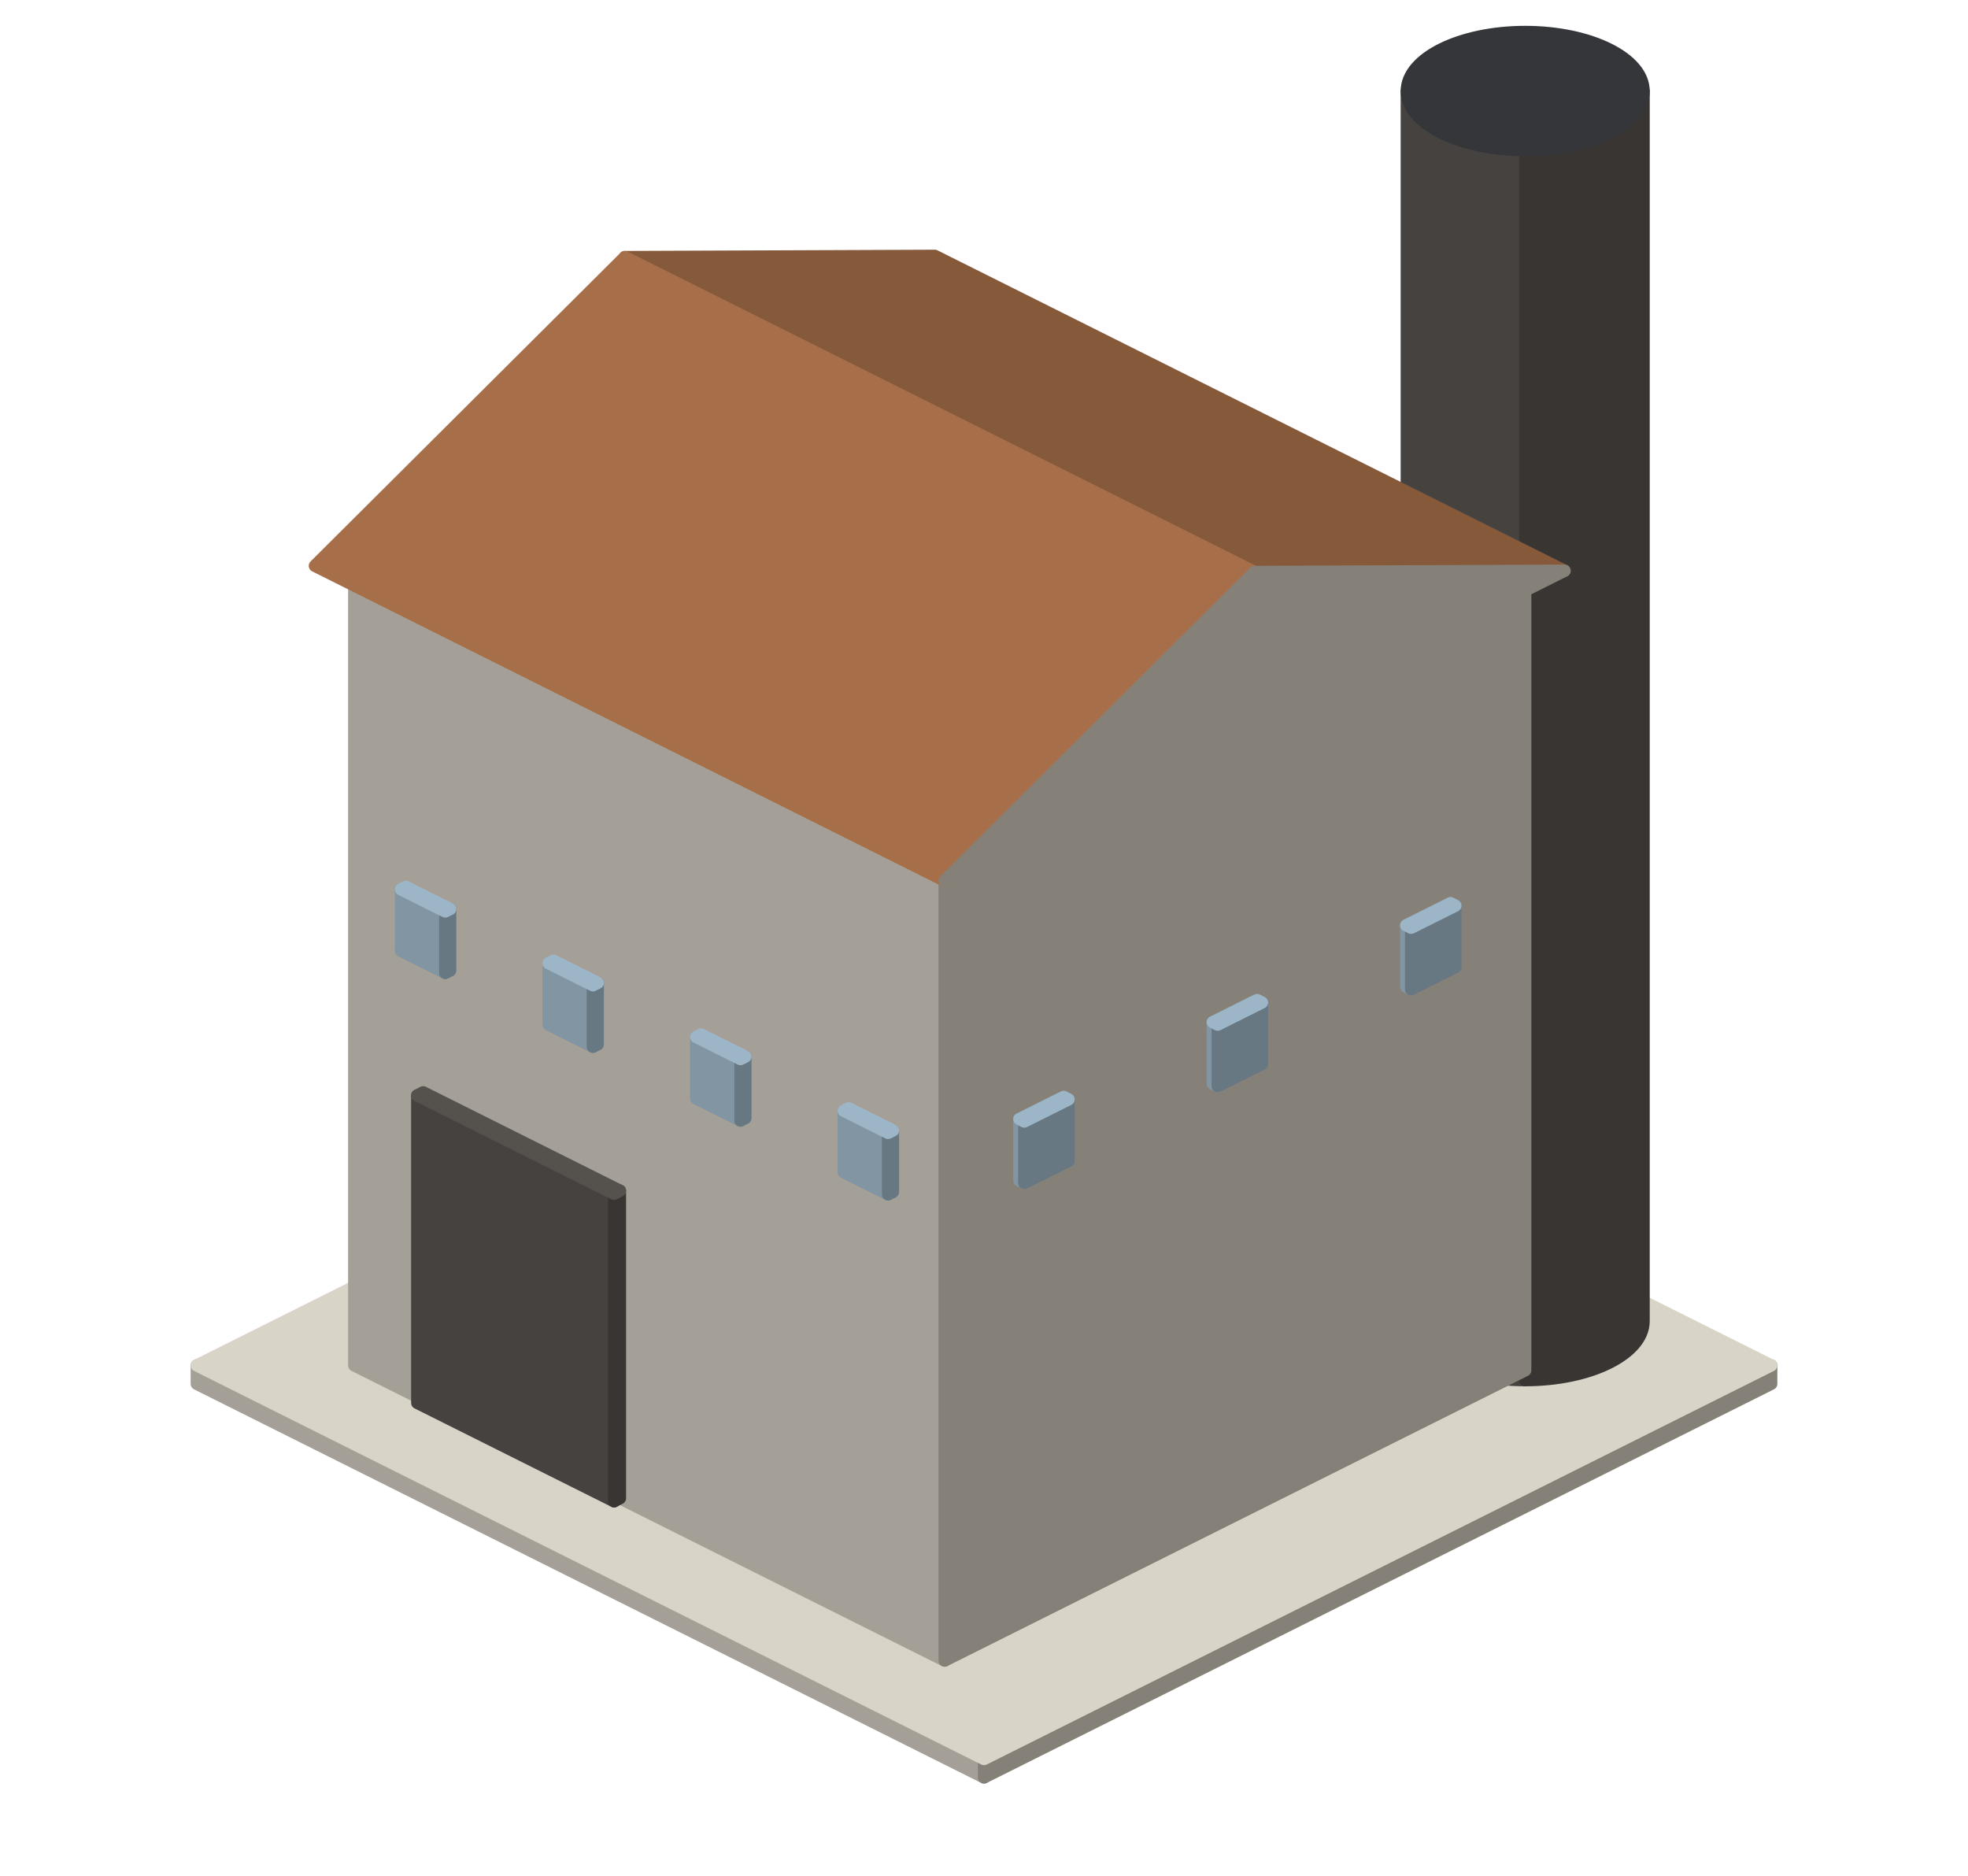
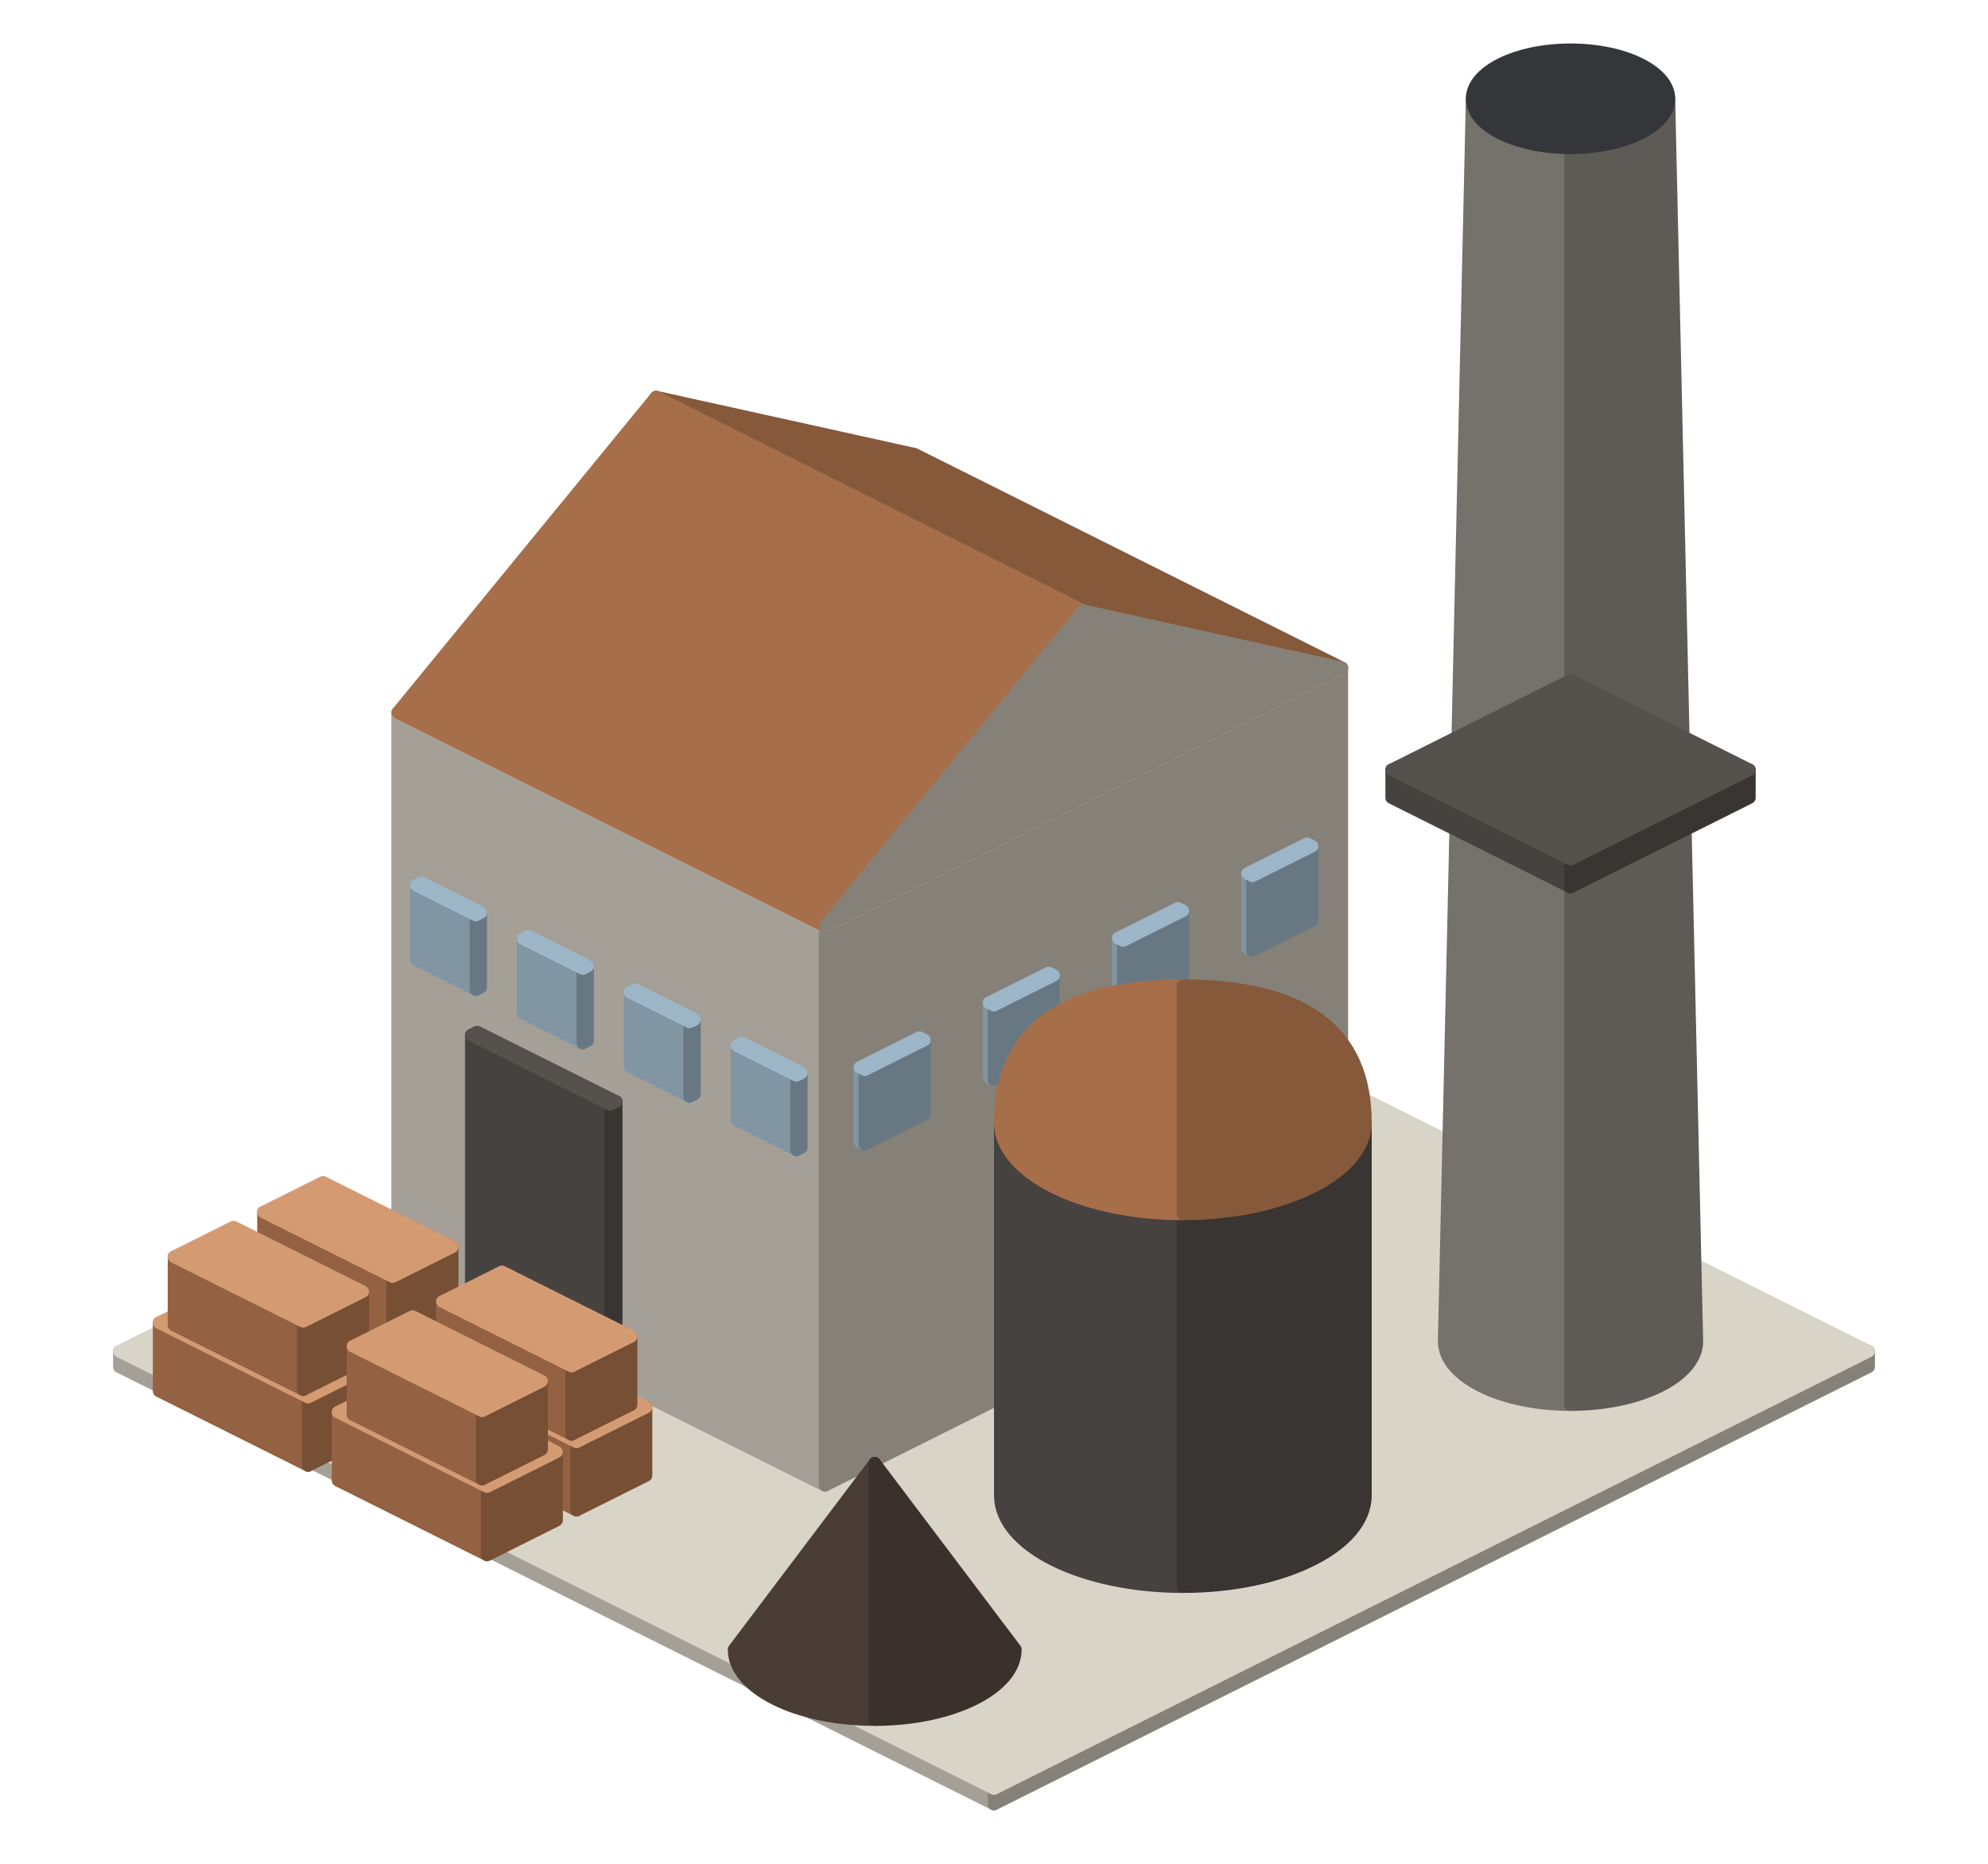
- <svg xmlns="http://www.w3.org/2000/svg" width="64" height="61" viewBox="0 0 64 61">
-   <g transform="translate(0 29)" stroke-linejoin="round" stroke-width="0.4">
-     <polygon points="6.40,16.00 32.00,28.80 32.00,28.20 6.40,15.40" fill="#a5a097" stroke="#a5a097" />
-     <polygon points="57.60,16.00 32.00,28.80 32.00,28.20 57.60,15.40" fill="#858179" stroke="#858179" />
-     <polygon points="32.00,2.60 57.60,15.40 32.00,28.20 6.40,15.40" fill="#d9d4c8" stroke="#d9d4c8" />
-     <path d="M 49.60 15.88 A 3.85 1.92 0 0 1 45.75 13.96 L 45.75 -26.04 L 49.60 -26.04 Z" fill="#46423f" stroke="#46423f" />
-     <path d="M 49.60 15.88 A 3.85 1.92 0 0 0 53.45 13.96 L 53.45 -26.04 L 49.60 -26.04 Z" fill="#383533" stroke="#383533" />
-     <path d="M 45.75 -26.04 A 3.85 1.92 0 1 0 53.45 -26.04 A 3.85 1.92 0 1 0 45.75 -26.04 Z" fill="#34363a" stroke="#34363a" />
-     <polygon points="11.52,15.40 30.72,25.00 30.72,-1.00 11.52,-10.60" fill="#a5a097" stroke="#a5a097" />
-     <polygon points="49.60,15.56 30.72,25.00 30.72,-1.00 49.60,-10.44" fill="#858179" stroke="#858179" />
-     <polygon points="30.40,-20.04 49.60,-10.44 30.72,-1.00 11.52,-10.60" fill="#c9c3b8" stroke="#c9c3b8" />
-     <polygon points="45.73,3.09 45.89,3.17 45.89,1.17 45.73,1.09" fill="#8195a3" stroke="#8195a3" />
-     <polygon points="47.33,2.45 45.89,3.17 45.89,1.17 47.33,0.45" fill="#687883" stroke="#687883" />
-     <polygon points="47.17,0.37 47.33,0.45 45.89,1.17 45.73,1.09" fill="#9db6c7" stroke="#9db6c7" />
-     <polygon points="13.57,16.62 19.97,19.82 19.97,9.82 13.57,6.62" fill="#46423f" stroke="#46423f" />
-     <polygon points="20.16,19.72 19.97,19.82 19.97,9.82 20.16,9.72" fill="#383533" stroke="#383533" />
-     <polygon points="13.76,6.52 20.16,9.72 19.97,9.82 13.57,6.62" fill="#55514d" stroke="#55514d" />
-     <polygon points="13.04,1.92 14.48,2.64 14.48,0.64 13.04,-0.08" fill="#8195a3" stroke="#8195a3" />
-     <polygon points="14.64,2.56 14.48,2.64 14.48,0.64 14.64,0.56" fill="#687883" stroke="#687883" />
-     <polygon points="13.20,-0.16 14.64,0.56 14.48,0.64 13.04,-0.08" fill="#9db6c7" stroke="#9db6c7" />
-     <polygon points="17.84,4.32 19.28,5.04 19.28,3.04 17.84,2.32" fill="#8195a3" stroke="#8195a3" />
-     <polygon points="19.44,4.96 19.28,5.04 19.28,3.04 19.44,2.96" fill="#687883" stroke="#687883" />
-     <polygon points="18.00,2.24 19.44,2.96 19.28,3.04 17.84,2.32" fill="#9db6c7" stroke="#9db6c7" />
-     <polygon points="39.44,6.24 39.60,6.32 39.60,4.32 39.44,4.24" fill="#8195a3" stroke="#8195a3" />
-     <polygon points="41.04,5.60 39.60,6.32 39.60,4.32 41.04,3.60" fill="#687883" stroke="#687883" />
-     <polygon points="40.88,3.52 41.04,3.60 39.60,4.32 39.44,4.24" fill="#9db6c7" stroke="#9db6c7" />
-     <polygon points="22.64,6.72 24.08,7.44 24.08,5.44 22.64,4.72" fill="#8195a3" stroke="#8195a3" />
-     <polygon points="24.24,7.36 24.08,7.44 24.08,5.44 24.24,5.36" fill="#687883" stroke="#687883" />
-     <polygon points="22.80,4.64 24.24,5.36 24.08,5.44 22.64,4.72" fill="#9db6c7" stroke="#9db6c7" />
-     <polygon points="33.15,9.39 33.31,9.47 33.31,7.47 33.15,7.39" fill="#8195a3" stroke="#8195a3" />
-     <polygon points="34.75,8.75 33.31,9.47 33.31,7.47 34.75,6.75" fill="#687883" stroke="#687883" />
-     <polygon points="34.59,6.67 34.75,6.75 33.31,7.47 33.15,7.39" fill="#9db6c7" stroke="#9db6c7" />
-     <polygon points="27.44,9.12 28.88,9.84 28.88,7.84 27.44,7.12" fill="#8195a3" stroke="#8195a3" />
-     <polygon points="29.04,9.76 28.88,9.84 28.88,7.84 29.04,7.76" fill="#687883" stroke="#687883" />
-     <polygon points="27.60,7.04 29.04,7.76 28.88,7.84 27.44,7.12" fill="#9db6c7" stroke="#9db6c7" />
-     <polygon points="30.40,-20.68 50.88,-10.44 40.80,-10.40 20.32,-20.64" fill="#86593b" stroke="#86593b" />
-     <polygon points="10.24,-10.60 30.72,-0.36 40.80,-10.40 20.32,-20.64" fill="#a76e4a" stroke="#a76e4a" />
-     <polygon points="50.88,-10.44 30.72,-0.36 40.80,-10.40" fill="#858179" stroke="#858179" />
+ <svg xmlns="http://www.w3.org/2000/svg" width="64" height="60" viewBox="0 0 64 60">
+   <g transform="translate(0 28)" stroke-linejoin="round" stroke-width="0.4">
+     <polygon points="3.84,16.00 32.00,30.08 32.00,29.58 3.84,15.50" fill="#a5a097" stroke="#a5a097" />
+     <polygon points="60.16,16.00 32.00,30.08 32.00,29.58 60.16,15.50" fill="#858179" stroke="#858179" />
+     <polygon points="32.00,1.42 60.16,15.50 32.00,29.58 3.84,15.50" fill="#d9d4c8" stroke="#d9d4c8" />
+     <polygon points="12.80,12.94 26.56,19.82 26.56,1.82 12.80,-5.06" fill="#a5a097" stroke="#a5a097" />
+     <polygon points="43.20,11.50 26.56,19.82 26.56,1.82 43.20,-6.50" fill="#858179" stroke="#858179" />
+     <polygon points="29.44,-13.38 43.20,-6.50 26.56,1.82 12.80,-5.06" fill="#cfc7b9" stroke="#cfc7b9" />
+     <polygon points="29.44,-13.38 43.20,-6.50 34.88,-8.34 21.12,-15.22" fill="#86593b" stroke="#86593b" />
+     <polygon points="12.80,-5.06 26.56,1.82 34.88,-8.34 21.12,-15.22" fill="#a76e4a" stroke="#a76e4a" />
+     <polygon points="43.20,-6.50 26.56,1.82 34.88,-8.34" fill="#858179" stroke="#858179" />
+     <polygon points="40.16,2.52 40.32,2.60 40.32,0.20 40.16,0.12" fill="#8195a3" stroke="#8195a3" />
+     <polygon points="42.24,1.64 40.32,2.60 40.32,0.20 42.24,-0.76" fill="#687883" stroke="#687883" />
+     <polygon points="42.08,-0.84 42.24,-0.76 40.32,0.20 40.16,0.12" fill="#9db6c7" stroke="#9db6c7" />
+     <polygon points="36.00,4.60 36.16,4.68 36.16,2.28 36.00,2.20" fill="#8195a3" stroke="#8195a3" />
+     <polygon points="38.08,3.72 36.16,4.68 36.16,2.28 38.08,1.32" fill="#687883" stroke="#687883" />
+     <polygon points="37.92,1.24 38.08,1.32 36.16,2.28 36.00,2.20" fill="#9db6c7" stroke="#9db6c7" />
+     <path d="M 50.56 17.22 A 4.07 2.04 0 0 1 46.49 15.18 L 47.39 -24.82 L 50.56 -24.82 Z" fill="#75716b" stroke="#75716b" />
+     <path d="M 50.56 17.22 A 4.07 2.04 0 0 0 54.63 15.18 L 53.73 -24.82 L 50.56 -24.82 Z" fill="#5e5b56" stroke="#5e5b56" />
+     <path d="M 47.39 -24.82 A 3.17 1.58 0 1 0 53.73 -24.82 A 3.17 1.58 0 1 0 47.39 -24.82 Z" fill="#34363a" stroke="#34363a" />
+     <polygon points="44.80,-2.32 50.56,0.56 50.56,-0.34 44.80,-3.22" fill="#46423f" stroke="#46423f" />
+     <polygon points="56.32,-2.32 50.56,0.56 50.56,-0.34 56.32,-3.22" fill="#383533" stroke="#383533" />
+     <polygon points="50.56,-6.10 56.32,-3.22 50.56,-0.34 44.80,-3.22" fill="#55514d" stroke="#55514d" />
+     <polygon points="15.17,14.32 19.65,16.56 19.65,7.56 15.17,5.32" fill="#46423f" stroke="#46423f" />
+     <polygon points="19.84,16.46 19.65,16.56 19.65,7.56 19.84,7.46" fill="#383533" stroke="#383533" />
+     <polygon points="15.36,5.22 19.84,7.46 19.65,7.56 15.17,5.32" fill="#55514d" stroke="#55514d" />
+     <polygon points="13.40,2.90 15.32,3.86 15.32,1.46 13.40,0.50" fill="#8195a3" stroke="#8195a3" />
+     <polygon points="15.48,3.78 15.32,3.86 15.32,1.46 15.48,1.38" fill="#687883" stroke="#687883" />
+     <polygon points="13.56,0.42 15.48,1.38 15.32,1.46 13.40,0.50" fill="#9db6c7" stroke="#9db6c7" />
+     <polygon points="16.84,4.62 18.76,5.58 18.76,3.18 16.84,2.22" fill="#8195a3" stroke="#8195a3" />
+     <polygon points="18.92,5.50 18.76,5.58 18.76,3.18 18.92,3.10" fill="#687883" stroke="#687883" />
+     <polygon points="17.00,2.14 18.92,3.10 18.76,3.18 16.84,2.22" fill="#9db6c7" stroke="#9db6c7" />
+     <polygon points="8.00,15.34 12.80,17.74 12.80,15.54 8.00,13.14" fill="#946242" stroke="#946242" />
+     <polygon points="15.04,16.62 12.80,17.74 12.80,15.54 15.04,14.42" fill="#774f35" stroke="#774f35" />
+     <polygon points="10.24,12.02 15.04,14.42 12.80,15.54 8.00,13.14" fill="#d49a72" stroke="#d49a72" />
+     <polygon points="8.48,13.22 12.64,15.30 12.64,13.10 8.48,11.02" fill="#946242" stroke="#946242" />
+     <polygon points="14.56,14.34 12.64,15.30 12.64,13.10 14.56,12.14" fill="#774f35" stroke="#774f35" />
+     <polygon points="10.40,10.06 14.56,12.14 12.64,13.10 8.48,11.02" fill="#d49a72" stroke="#d49a72" />
+     <polygon points="31.84,6.68 32.00,6.76 32.00,4.36 31.84,4.28" fill="#8195a3" stroke="#8195a3" />
+     <polygon points="33.92,5.80 32.00,6.76 32.00,4.36 33.92,3.40" fill="#687883" stroke="#687883" />
+     <polygon points="33.76,3.32 33.92,3.40 32.00,4.36 31.84,4.28" fill="#9db6c7" stroke="#9db6c7" />
+     <polygon points="20.28,6.34 22.20,7.30 22.20,4.90 20.28,3.94" fill="#8195a3" stroke="#8195a3" />
+     <polygon points="22.36,7.22 22.20,7.30 22.20,4.90 22.36,4.82" fill="#687883" stroke="#687883" />
+     <polygon points="20.44,3.86 22.36,4.82 22.20,4.90 20.28,3.94" fill="#9db6c7" stroke="#9db6c7" />
+     <polygon points="5.12,16.78 9.92,19.18 9.92,16.98 5.12,14.58" fill="#946242" stroke="#946242" />
+     <polygon points="12.16,18.06 9.92,19.18 9.92,16.98 12.16,15.86" fill="#774f35" stroke="#774f35" />
+     <polygon points="7.36,13.46 12.16,15.86 9.92,16.98 5.12,14.58" fill="#d49a72" stroke="#d49a72" />
+     <polygon points="5.60,14.66 9.76,16.74 9.76,14.54 5.60,12.46" fill="#946242" stroke="#946242" />
+     <polygon points="11.68,15.78 9.76,16.74 9.76,14.54 11.68,13.58" fill="#774f35" stroke="#774f35" />
+     <polygon points="7.52,11.50 11.68,13.58 9.76,14.54 5.60,12.46" fill="#d49a72" stroke="#d49a72" />
+     <polygon points="27.68,8.76 27.84,8.84 27.84,6.44 27.68,6.36" fill="#8195a3" stroke="#8195a3" />
+     <polygon points="29.76,7.88 27.84,8.84 27.84,6.44 29.76,5.48" fill="#687883" stroke="#687883" />
+     <polygon points="29.60,5.40 29.76,5.48 27.84,6.44 27.68,6.36" fill="#9db6c7" stroke="#9db6c7" />
+     <polygon points="13.76,18.22 18.56,20.62 18.56,18.42 13.76,16.02" fill="#946242" stroke="#946242" />
+     <polygon points="20.80,19.50 18.56,20.62 18.56,18.42 20.80,17.30" fill="#774f35" stroke="#774f35" />
+     <polygon points="16.00,14.90 20.80,17.30 18.56,18.42 13.76,16.02" fill="#d49a72" stroke="#d49a72" />
+     <polygon points="14.24,16.10 18.40,18.18 18.40,15.98 14.24,13.90" fill="#946242" stroke="#946242" />
+     <polygon points="20.32,17.22 18.40,18.18 18.40,15.98 20.32,15.02" fill="#774f35" stroke="#774f35" />
+     <polygon points="16.16,12.94 20.32,15.02 18.40,15.98 14.24,13.90" fill="#d49a72" stroke="#d49a72" />
+     <polygon points="23.72,8.06 25.64,9.02 25.64,6.62 23.72,5.66" fill="#8195a3" stroke="#8195a3" />
+     <polygon points="25.80,8.94 25.64,9.02 25.64,6.62 25.80,6.54" fill="#687883" stroke="#687883" />
+     <polygon points="23.88,5.58 25.80,6.54 25.64,6.62 23.72,5.66" fill="#9db6c7" stroke="#9db6c7" />
+     <path d="M 38.08 23.08 A 5.88 2.94 0 0 1 32.20 20.14 L 32.20 8.14 L 38.08 8.14 Z" fill="#46423f" stroke="#46423f" />
+     <path d="M 38.08 23.08 A 5.88 2.94 0 0 0 43.96 20.14 L 43.96 8.14 L 38.08 8.14 Z" fill="#383533" stroke="#383533" />
+     <path d="M 32.20 8.14 Q 32.20 3.73 38.08 3.73 L 38.08 11.08 A 5.88 2.94 0 0 1 32.20 8.14 Z" fill="#a76e4a" stroke="#a76e4a" />
+     <path d="M 43.96 8.14 Q 43.96 3.73 38.08 3.73 L 38.08 11.08 A 5.88 2.94 0 0 0 43.96 8.14 Z" fill="#86593b" stroke="#86593b" />
+     <polygon points="10.88,19.66 15.68,22.06 15.68,19.86 10.88,17.46" fill="#946242" stroke="#946242" />
+     <polygon points="17.92,20.94 15.68,22.06 15.68,19.86 17.92,18.74" fill="#774f35" stroke="#774f35" />
+     <polygon points="13.12,16.34 17.92,18.74 15.68,19.86 10.88,17.46" fill="#d49a72" stroke="#d49a72" />
+     <polygon points="11.36,17.54 15.52,19.62 15.52,17.42 11.36,15.34" fill="#946242" stroke="#946242" />
+     <polygon points="17.44,18.66 15.52,19.62 15.52,17.42 17.44,16.46" fill="#774f35" stroke="#774f35" />
+     <polygon points="13.28,14.38 17.44,16.46 15.52,17.42 11.36,15.34" fill="#d49a72" stroke="#d49a72" />
+     <path d="M 23.63 25.10 L 28.16 19.10 L 28.16 27.36 A 4.53 2.26 0 0 1 23.63 25.10 Z" fill="#4a3d36" stroke="#4a3d36" />
+     <path d="M 32.69 25.10 L 28.16 19.10 L 28.16 27.36 A 4.53 2.26 0 0 0 32.69 25.10 Z" fill="#3b312c" stroke="#3b312c" />
  </g>
</svg>
